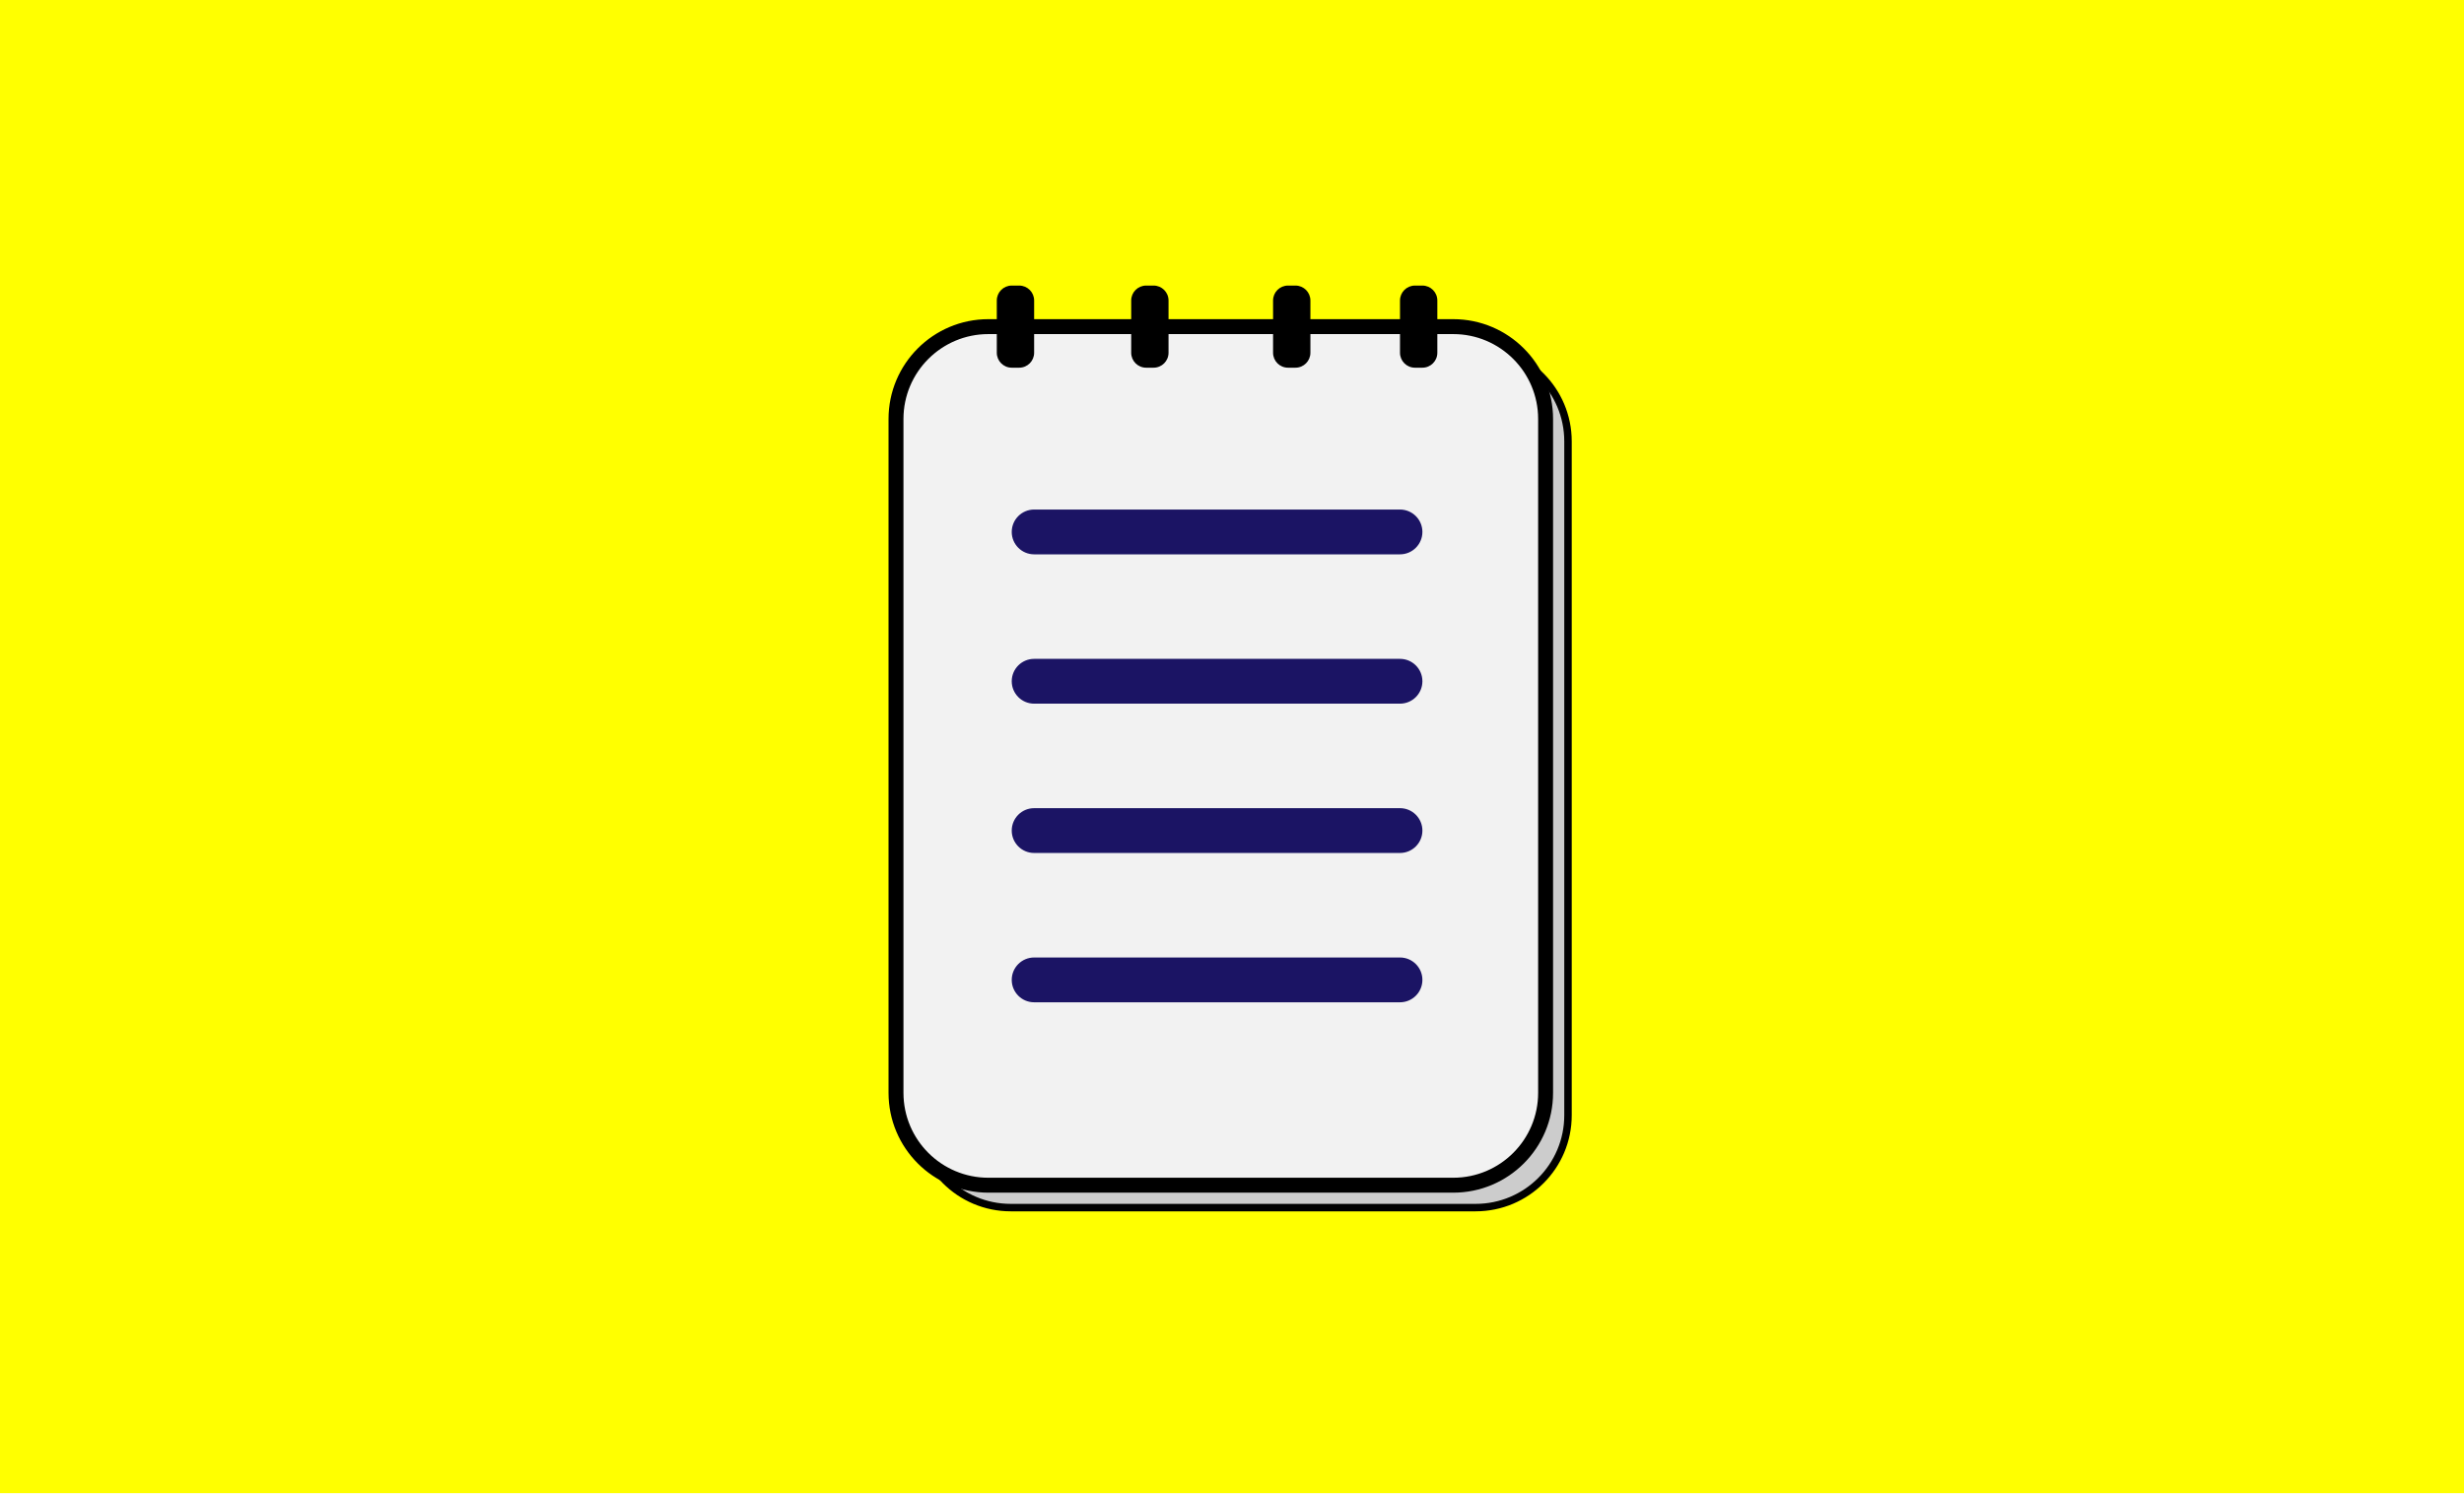
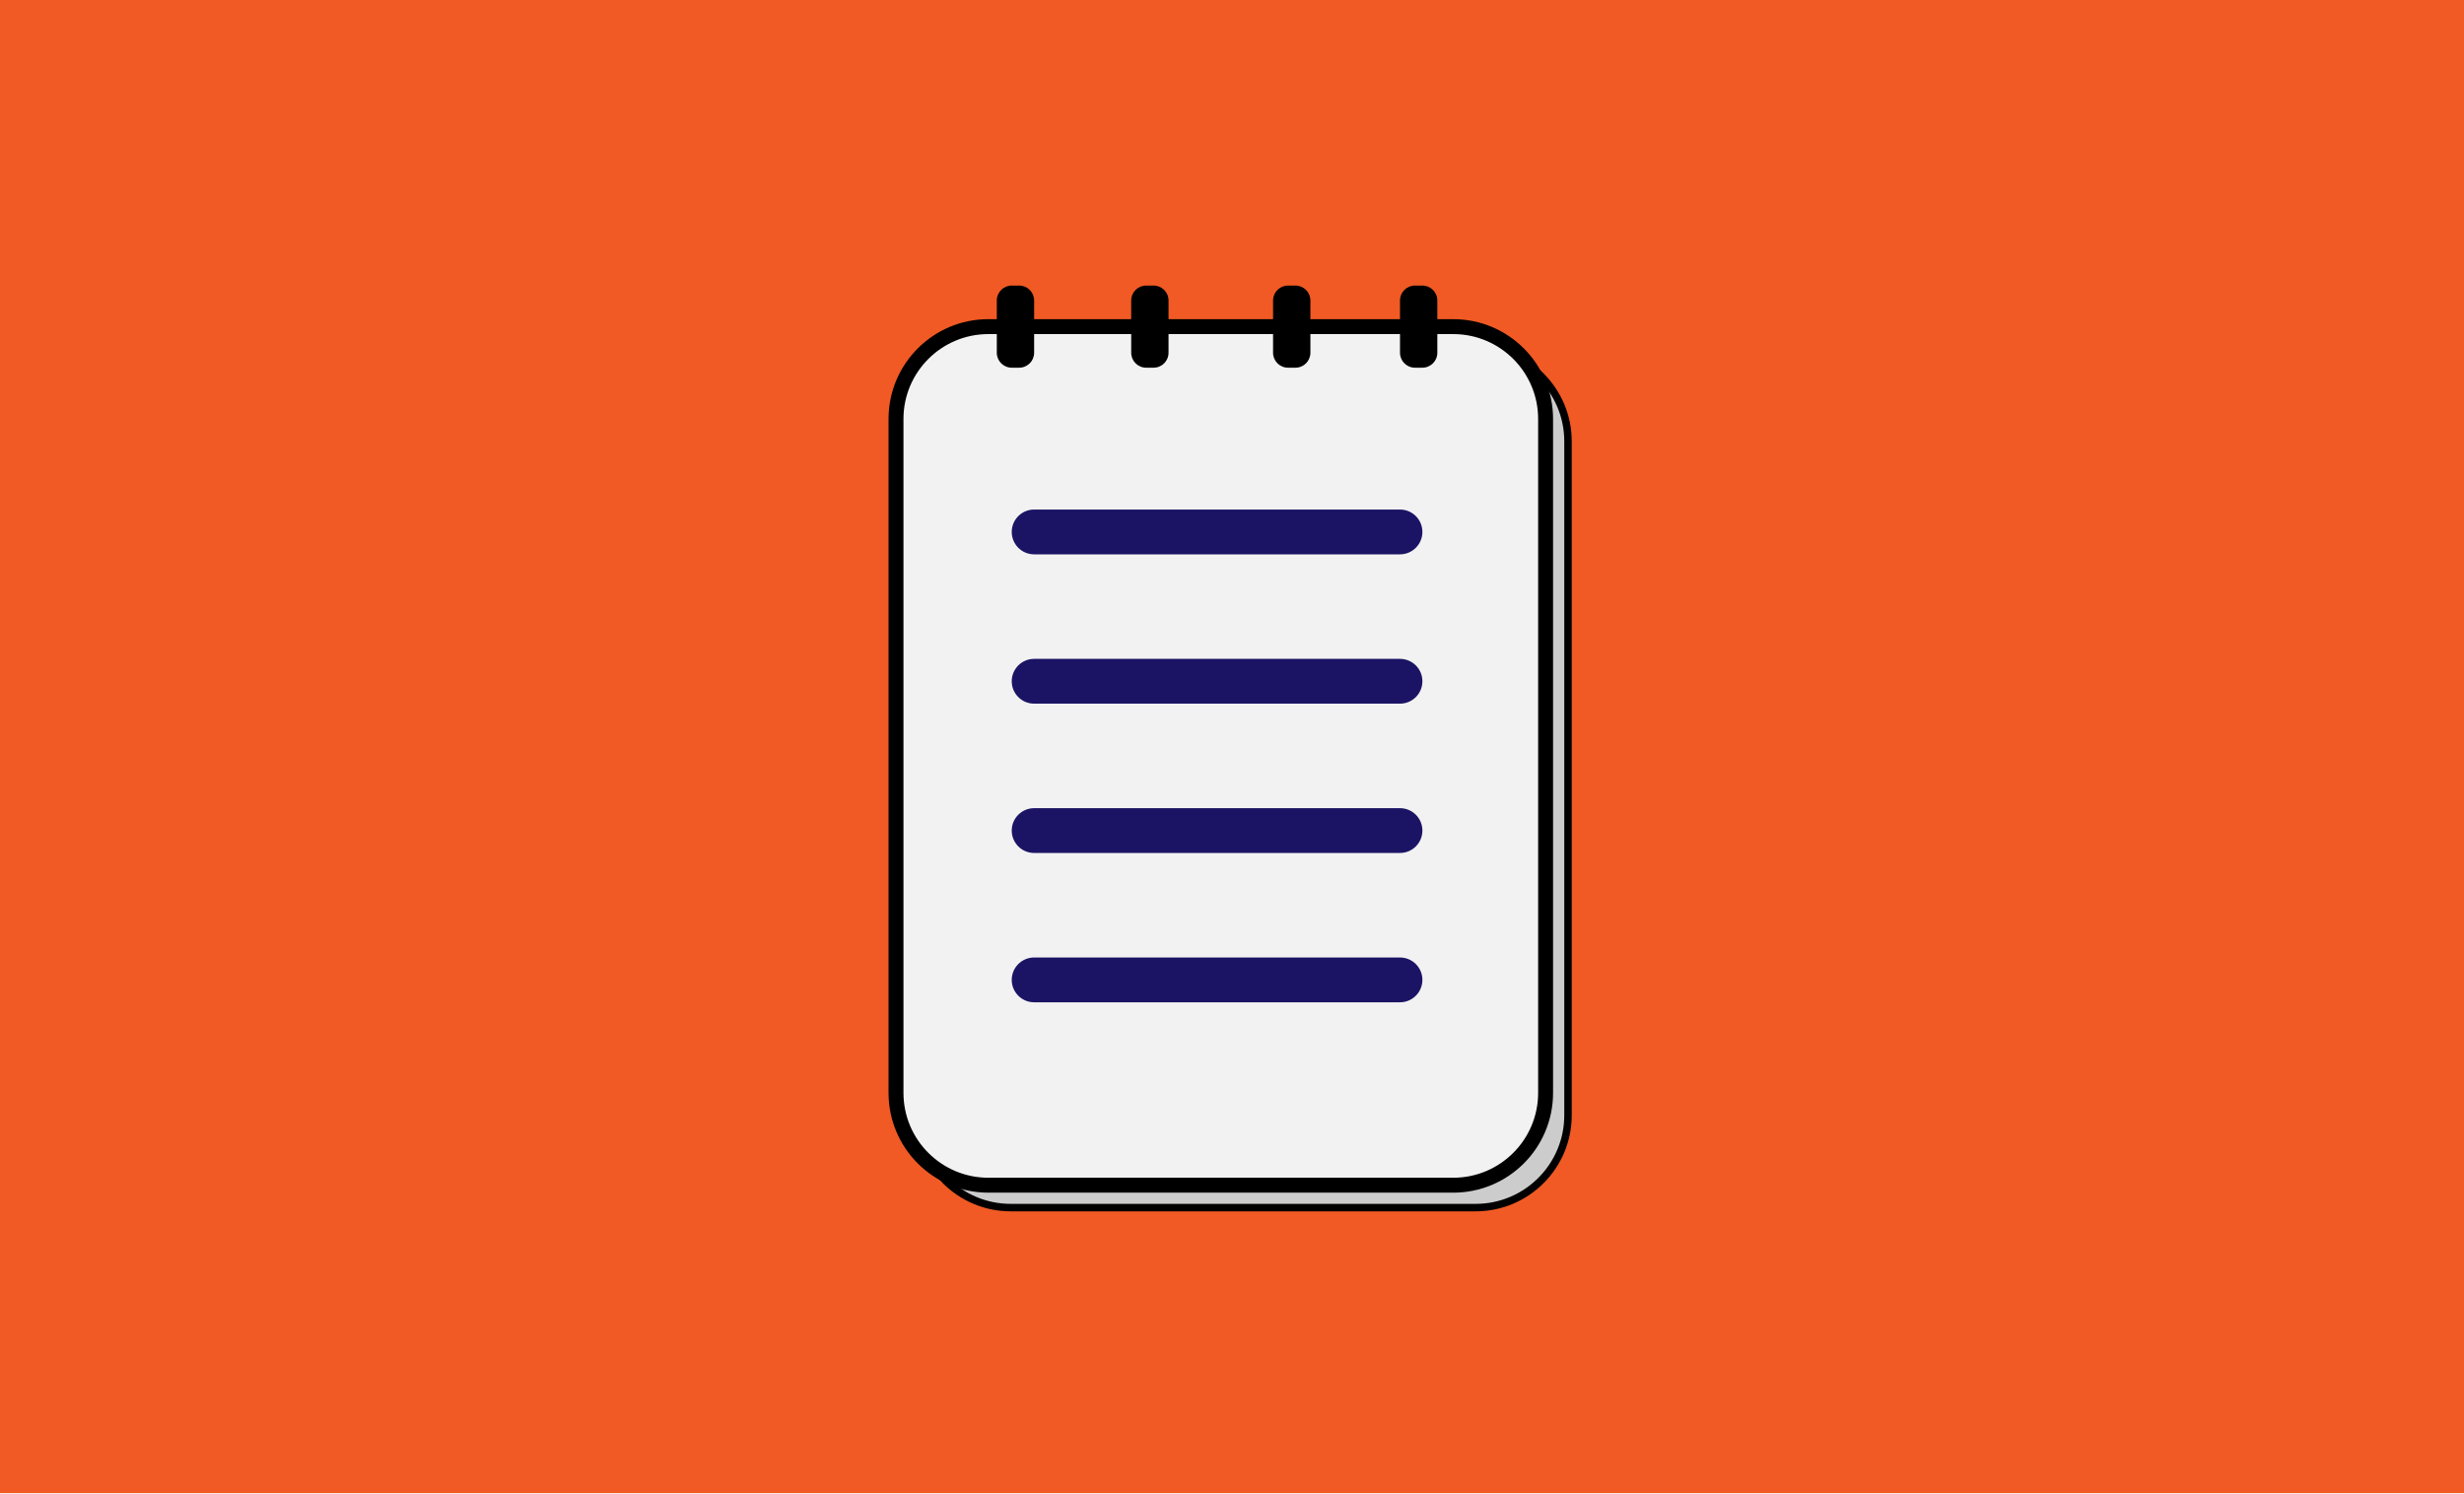
<svg xmlns="http://www.w3.org/2000/svg" id="Layer_1" data-name="Layer 1" viewBox="0 0 330 200">
  <defs>
-     <style>.cls-1{fill:#ff0;}.cls-2{fill:#ccc;}.cls-2,.cls-3{stroke:#000;stroke-miterlimit:10;}.cls-3{fill:#f2f2f2;stroke-width:2px;}.cls-4{fill:#1b1464;}</style>
+     <style>.cls-1{fill:#f15a24;}.cls-2{fill:#ccc;}.cls-2,.cls-3{stroke:#000;stroke-miterlimit:10;}.cls-3{fill:#f2f2f2;stroke-width:2px;}.cls-4{fill:#1b1464;}</style>
  </defs>
  <rect class="cls-1" width="330" height="200" />
  <rect class="cls-2" x="123" y="46.75" width="87" height="115" rx="12.37" />
  <rect class="cls-3" x="120" y="43.75" width="87" height="115" rx="12.37" />
  <rect x="133.5" y="38.25" width="5" height="11" rx="2" />
  <rect class="cls-4" x="135.5" y="68.25" width="55" height="6" rx="3" />
  <rect x="170.5" y="38.25" width="5" height="11" rx="2" />
  <rect x="151.5" y="38.25" width="5" height="11" rx="2" />
  <rect x="187.5" y="38.25" width="5" height="11" rx="2" />
  <rect class="cls-4" x="135.5" y="128.25" width="55" height="6" rx="3" />
  <rect class="cls-4" x="135.5" y="88.25" width="55" height="6" rx="3" />
  <rect class="cls-4" x="135.5" y="108.25" width="55" height="6" rx="3" />
</svg>
